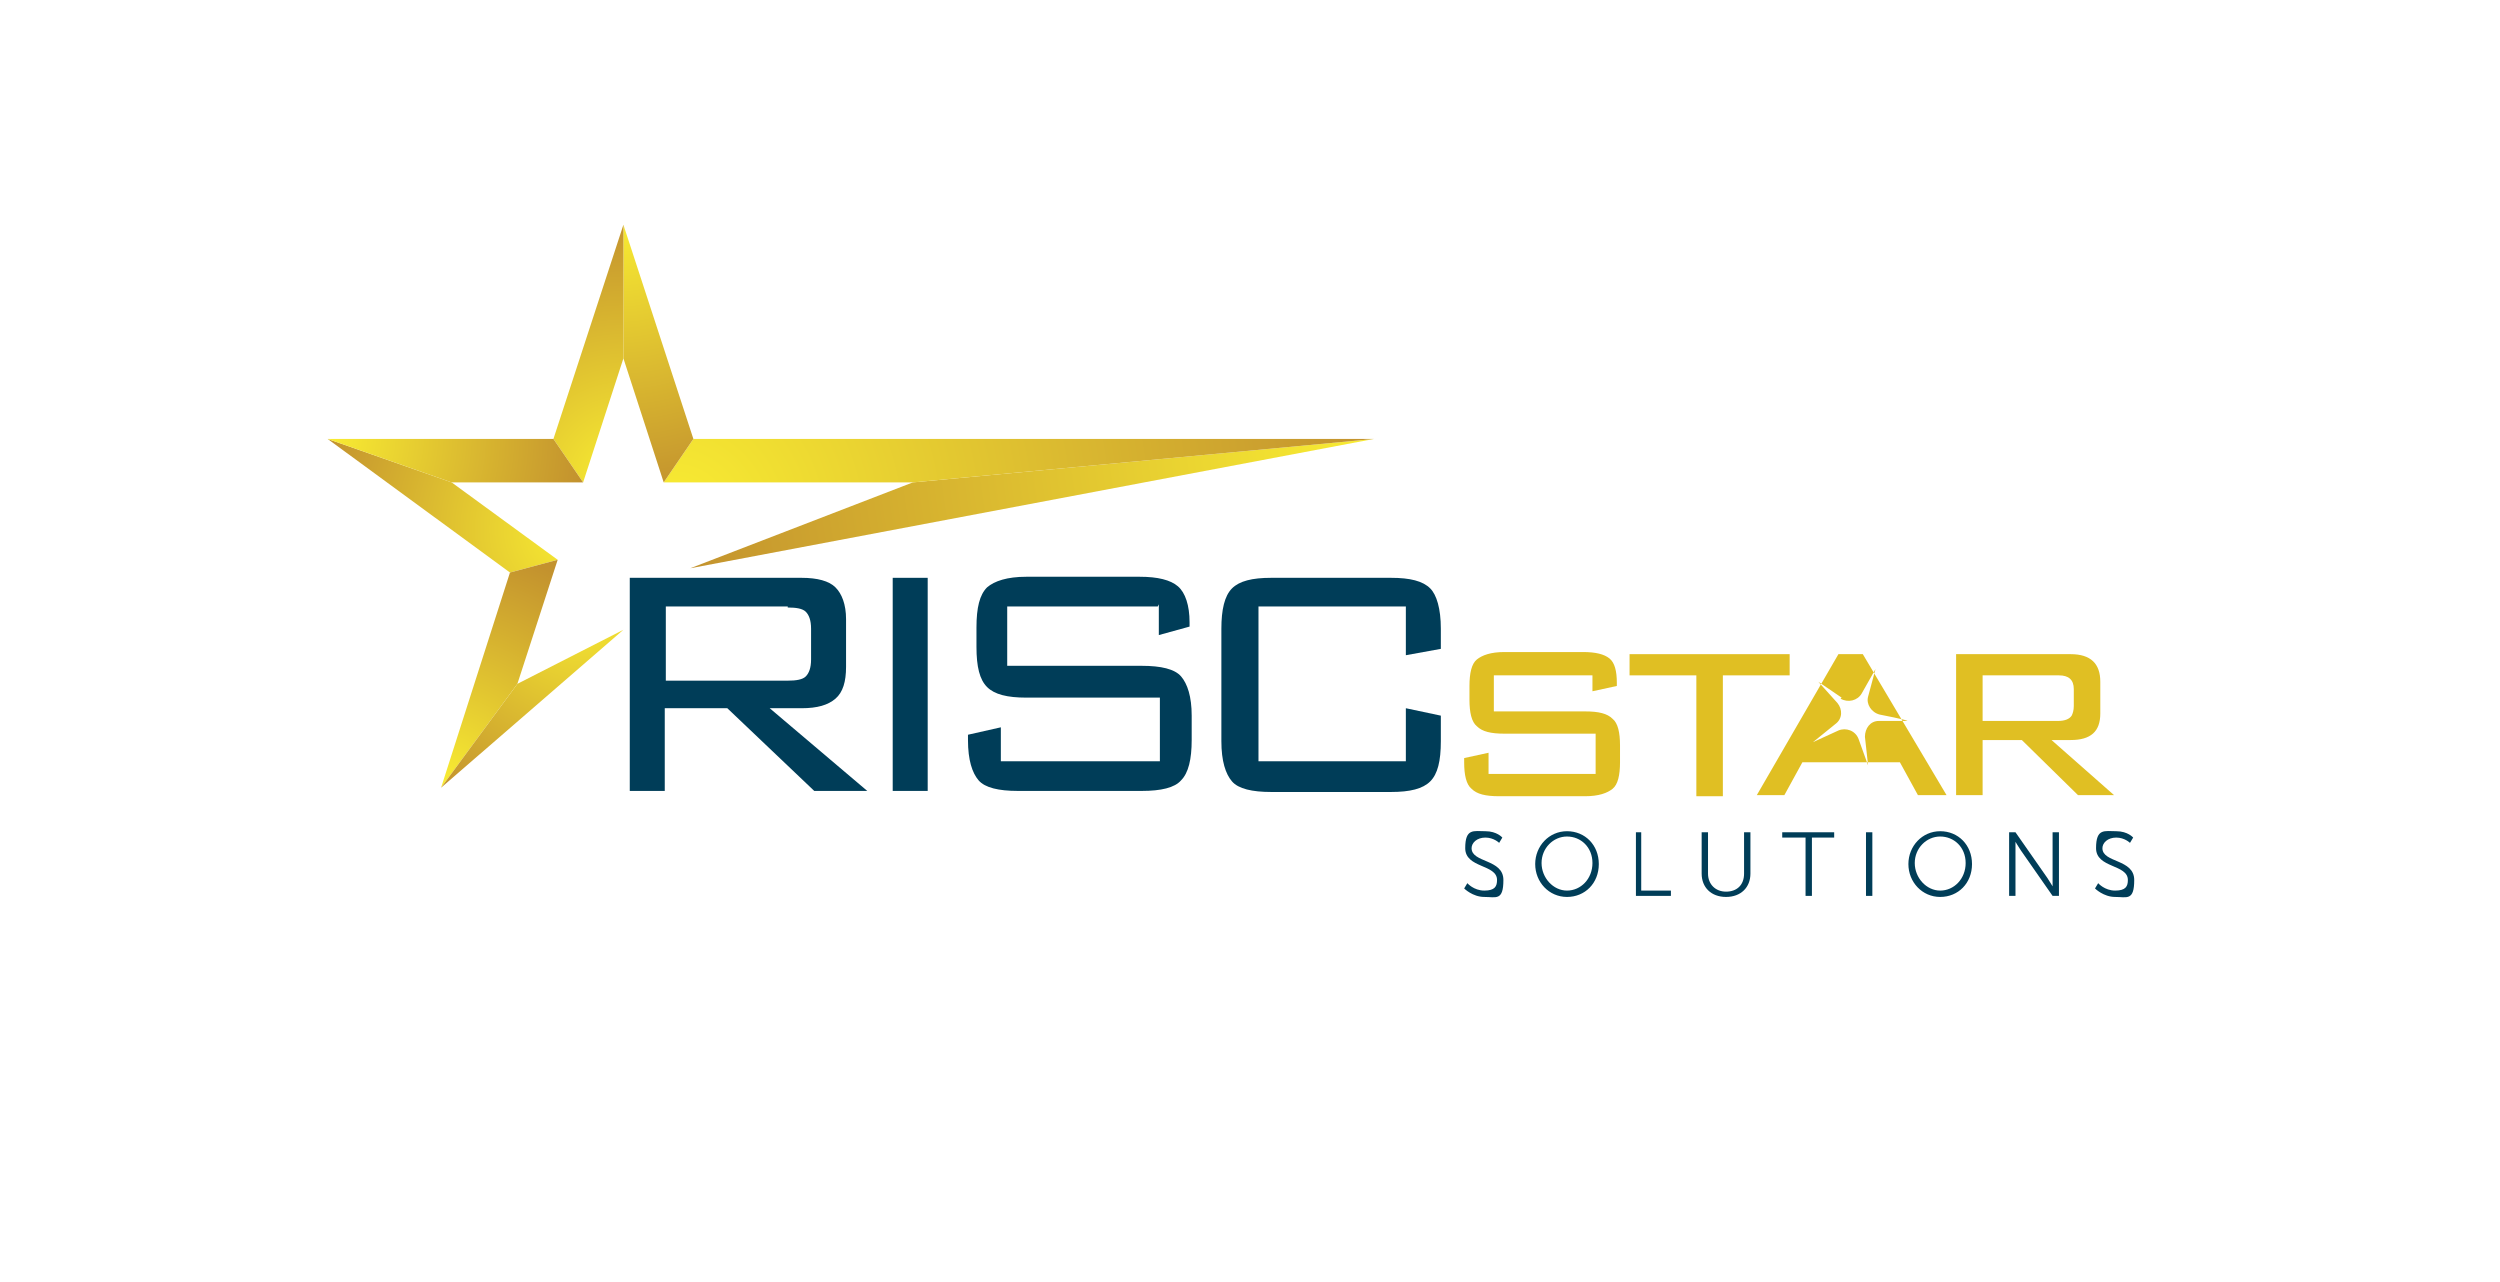
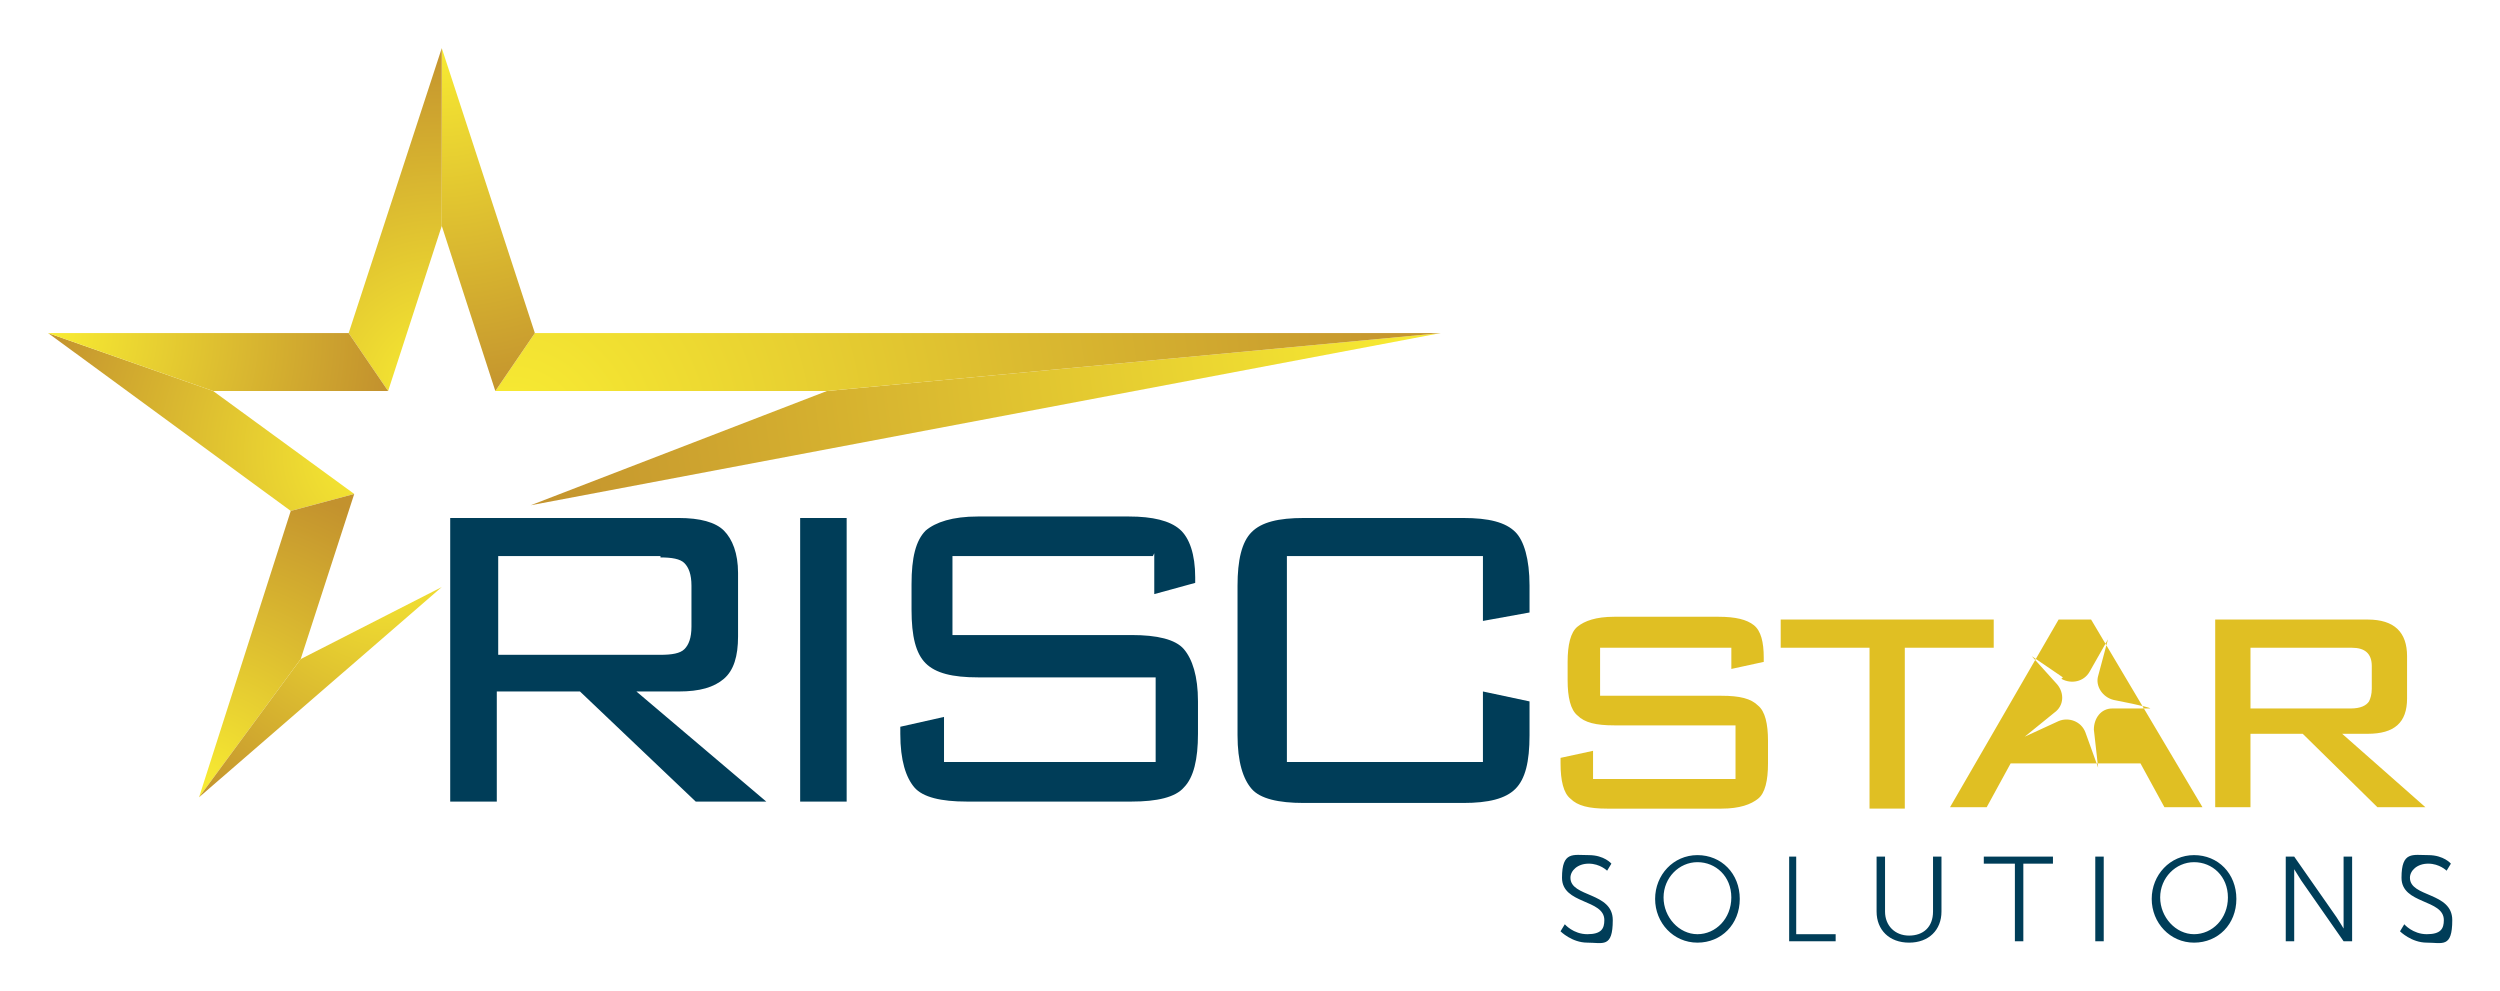
- <svg xmlns="http://www.w3.org/2000/svg" xmlns:xlink="http://www.w3.org/1999/xlink" version="1.1" viewBox="0 0 235.8 120.9">
+ <svg xmlns="http://www.w3.org/2000/svg" role="img" viewBox="-3.41 -3.41 177.19 70.19">
  <defs>
-     <style>
-       .cls-1 {
-         fill: #e0bf23;
-       }
- 
-       .cls-2 {
-         fill: url(#New_Gradient_Swatch_copy_33);
-       }
- 
-       .cls-3 {
-         fill: #003d58;
-       }
- 
-       .cls-4 {
-         fill: url(#New_Gradient_Swatch_copy_33-4);
-       }
- 
-       .cls-5 {
-         fill: url(#New_Gradient_Swatch_copy_33-2);
-       }
- 
-       .cls-6 {
-         fill: url(#New_Gradient_Swatch_copy_33-8);
-       }
- 
-       .cls-7 {
-         fill: url(#New_Gradient_Swatch_copy_33-3);
-       }
- 
-       .cls-8 {
-         fill: url(#New_Gradient_Swatch_copy_33-5);
-       }
- 
-       .cls-9 {
-         fill: url(#New_Gradient_Swatch_copy_33-6);
-       }
- 
-       .cls-10 {
-         fill: url(#New_Gradient_Swatch_copy_33-7);
-       }
-     </style>
-     <radialGradient id="New_Gradient_Swatch_copy_33" data-name="New Gradient Swatch copy 33" cx="54.2" cy="49.9" fx="54.2" fy="49.9" r="24.8" gradientUnits="userSpaceOnUse">
+     <radialGradient id="b" cx="54.2" cy="49.9" r="24.8" fx="54.2" fy="49.9" gradientTransform="matrix(7.5 0 0 -7.5 -231.75 639)" gradientUnits="userSpaceOnUse" spreadMethod="pad">
      <stop offset="0" stop-color="#f9ed32" />
      <stop offset="1" stop-color="#c3922e" />
    </radialGradient>
-     <radialGradient id="New_Gradient_Swatch_copy_33-2" data-name="New Gradient Swatch copy 33" cx="41.8" cy="74.1" fx="41.8" fy="74.1" r="22.6" xlink:href="#New_Gradient_Swatch_copy_33" />
-     <radialGradient id="New_Gradient_Swatch_copy_33-3" data-name="New Gradient Swatch copy 33" cx="129.6" cy="41.3" fx="129.6" fy="41.3" r="66" xlink:href="#New_Gradient_Swatch_copy_33" />
-     <radialGradient id="New_Gradient_Swatch_copy_33-4" data-name="New Gradient Swatch copy 33" cx="55.1" cy="56.4" fx="55.1" fy="56.4" r="22.3" xlink:href="#New_Gradient_Swatch_copy_33" />
-     <radialGradient id="New_Gradient_Swatch_copy_33-5" data-name="New Gradient Swatch copy 33" cx="63.6" cy="49.2" fx="63.6" fy="49.2" r="66.3" xlink:href="#New_Gradient_Swatch_copy_33" />
-     <radialGradient id="New_Gradient_Swatch_copy_33-6" data-name="New Gradient Swatch copy 33" cx="58.8" cy="20.4" fx="58.8" fy="20.4" r="26.2" xlink:href="#New_Gradient_Swatch_copy_33" />
-     <radialGradient id="New_Gradient_Swatch_copy_33-7" data-name="New Gradient Swatch copy 33" cx="58.8" cy="45.3" fx="58.8" fy="45.3" r="24.4" xlink:href="#New_Gradient_Swatch_copy_33" />
-     <radialGradient id="New_Gradient_Swatch_copy_33-8" data-name="New Gradient Swatch copy 33" cx="30.8" cy="41.3" fx="30.8" fy="41.3" r="24.2" xlink:href="#New_Gradient_Swatch_copy_33" />
+     <radialGradient id="d" cx="41.8" cy="74.1" r="22.6" fx="41.8" fy="74.1" gradientTransform="matrix(7.5 0 0 -7.5 -231.75 639)" gradientUnits="userSpaceOnUse" spreadMethod="pad">
+       <stop offset="0" stop-color="#f9ed32" />
+       <stop offset="1" stop-color="#c3922e" />
+     </radialGradient>
+     <radialGradient id="f" cx="129.6" cy="41.3" r="66" fx="129.6" fy="41.3" gradientTransform="matrix(7.5 0 0 -7.5 -231.75 639)" gradientUnits="userSpaceOnUse" spreadMethod="pad">
+       <stop offset="0" stop-color="#f9ed32" />
+       <stop offset="1" stop-color="#c3922e" />
+     </radialGradient>
+     <radialGradient id="h" cx="55.1" cy="56.4" r="22.3" fx="55.1" fy="56.4" gradientTransform="matrix(7.5 0 0 -7.5 -231.75 639)" gradientUnits="userSpaceOnUse" spreadMethod="pad">
+       <stop offset="0" stop-color="#f9ed32" />
+       <stop offset="1" stop-color="#c3922e" />
+     </radialGradient>
+     <radialGradient id="j" cx="63.6" cy="49.2" r="66.3" fx="63.6" fy="49.2" gradientTransform="matrix(7.5 0 0 -7.5 -231.75 639)" gradientUnits="userSpaceOnUse" spreadMethod="pad">
+       <stop offset="0" stop-color="#f9ed32" />
+       <stop offset="1" stop-color="#c3922e" />
+     </radialGradient>
+     <radialGradient id="l" cx="58.8" cy="20.4" r="26.2" fx="58.8" fy="20.4" gradientTransform="matrix(7.5 0 0 -7.5 -231.75 639)" gradientUnits="userSpaceOnUse" spreadMethod="pad">
+       <stop offset="0" stop-color="#f9ed32" />
+       <stop offset="1" stop-color="#c3922e" />
+     </radialGradient>
+     <radialGradient id="n" cx="58.8" cy="45.3" r="24.4" fx="58.8" fy="45.3" gradientTransform="matrix(7.5 0 0 -7.5 -231.75 639)" gradientUnits="userSpaceOnUse" spreadMethod="pad">
+       <stop offset="0" stop-color="#f9ed32" />
+       <stop offset="1" stop-color="#c3922e" />
+     </radialGradient>
+     <radialGradient id="p" cx="30.8" cy="41.3" r="24.2" fx="30.8" fy="41.3" gradientTransform="matrix(7.5 0 0 -7.5 -231.75 639)" gradientUnits="userSpaceOnUse" spreadMethod="pad">
+       <stop offset="0" stop-color="#f9ed32" />
+       <stop offset="1" stop-color="#c3922e" />
+     </radialGradient>
+     <clipPath id="a" clipPathUnits="userSpaceOnUse">
+       <path d="M128.98 233.98l33.75 9.032-74.999 54.718L0 328.52z" />
+     </clipPath>
+     <clipPath id="c" clipPathUnits="userSpaceOnUse">
+       <path d="M80.231 81.762L134.262 155.23l28.468 87.782-33.75-9.032z" />
+     </clipPath>
+     <clipPath id="e" clipPathUnits="userSpaceOnUse">
+       <path d="M256.48 236.988l483.75 91.532-326.25-30.79z" />
+     </clipPath>
+     <clipPath id="g" clipPathUnits="userSpaceOnUse">
+       <path d="M209.262 193.52l-75-38.29-54.032-73.468z" />
+     </clipPath>
+     <clipPath id="i" clipPathUnits="userSpaceOnUse">
+       <path d="M237.73 297.73h176.25l326.25 30.79H258.75z" />
+     </clipPath>
+     <clipPath id="k" clipPathUnits="userSpaceOnUse">
+       <path d="M209.262 480v-94.488l28.468-87.782 21.02 30.79z" />
+     </clipPath>
+     <clipPath id="m" clipPathUnits="userSpaceOnUse">
+       <path d="M159.77 328.52l20.968-30.79 28.524 87.782V480z" />
+     </clipPath>
+     <clipPath id="o" clipPathUnits="userSpaceOnUse">
+       <path d="M0 328.52l87.731-30.79h93.007l-20.968 30.79z" />
+     </clipPath>
  </defs>
-   <g>
-     <g id="Layer_1">
-       <g>
-         <g>
-           <polygon class="cls-2" points="48.1 54 52.6 52.8 42.6 45.5 30.9 41.4 48.1 54" />
-           <polygon class="cls-5" points="41.6 74.3 48.8 64.5 52.6 52.8 48.1 54 41.6 74.3" />
-           <polygon class="cls-7" points="65.1 53.6 129.6 41.4 86.1 45.5 65.1 53.6" />
-           <polygon class="cls-4" points="58.8 59.4 48.8 64.5 41.6 74.3 58.8 59.4" />
-           <polygon class="cls-8" points="62.6 45.5 86.1 45.5 129.6 41.4 65.4 41.4 62.6 45.5" />
-           <polygon class="cls-9" points="58.8 21.2 58.8 33.8 62.6 45.5 65.4 41.4 58.8 21.2" />
-           <polygon class="cls-10" points="52.2 41.4 55 45.5 58.8 33.8 58.8 21.2 52.2 41.4" />
-           <polygon class="cls-6" points="30.9 41.4 42.6 45.5 55 45.5 52.2 41.4 30.9 41.4" />
-         </g>
-         <path class="cls-3" d="M59.4,74.6v-20.1h16.2c1.5,0,2.6.3,3.2.9s1,1.6,1,3v4.5c0,1.4-.3,2.4-1,3-.7.6-1.7.9-3.2.9h-3l9.2,7.8h-5l-8.2-7.8h-5.9v7.8h-3.3ZM74.3,57.2h-11.5v7h11.5c.8,0,1.4-.1,1.7-.4.3-.3.5-.8.5-1.6v-2.9c0-.8-.2-1.3-.5-1.6-.3-.3-.9-.4-1.7-.4Z" />
-         <path class="cls-3" d="M84.2,74.6v-20.1h3.3v20.1h-3.3Z" />
-         <path class="cls-3" d="M109.2,57.2h-14.2v5.6h12.7c1.8,0,3.1.3,3.7,1,.6.7,1,1.9,1,3.7v2.3c0,1.8-.3,3.1-1,3.8-.6.7-1.9,1-3.7,1h-11.7c-1.8,0-3.1-.3-3.7-1s-1-1.9-1-3.8v-.5l3.1-.7v3.2h15v-6h-12.6c-1.8,0-3-.3-3.7-1-.7-.7-1-1.9-1-3.8v-1.8c0-1.9.3-3.1,1-3.8.7-.6,1.9-1,3.7-1h10.7c1.7,0,2.9.3,3.6.9s1.1,1.8,1.1,3.4v.4l-2.9.8v-2.9Z" />
-         <path class="cls-3" d="M132.6,57.2h-13.9v14.6h13.9v-5l3.3.7v2.4c0,1.9-.3,3.1-1,3.8s-1.9,1-3.7,1h-11.3c-1.8,0-3.1-.3-3.7-1s-1-1.9-1-3.8v-10.6c0-1.8.3-3.1,1-3.8.7-.7,1.9-1,3.7-1h11.3c1.8,0,3,.3,3.7,1,.6.6,1,1.9,1,3.8v1.9l-3.3.6v-4.6Z" />
-         <path class="cls-1" d="M150.2,63.7h-9.3v3.4h8.6c1.3,0,2.1.2,2.6.7.5.4.7,1.3.7,2.5v1.6c0,1.2-.2,2.1-.7,2.5-.5.4-1.3.7-2.6.7h-8.1c-1.3,0-2.1-.2-2.6-.7-.5-.4-.7-1.3-.7-2.5v-.4l2.3-.5v2h10.1v-3.8h-8.6c-1.3,0-2.1-.2-2.6-.7-.5-.4-.7-1.3-.7-2.5v-1.3c0-1.2.2-2.1.7-2.5.5-.4,1.3-.7,2.6-.7h7.4c1.2,0,2,.2,2.5.6.5.4.7,1.2.7,2.3v.3l-2.3.5v-1.8Z" />
-         <path class="cls-1" d="M162.5,63.7v11.4h-2.5v-11.4h-6.3v-2h15.1v2h-6.3Z" />
-         <path class="cls-1" d="M184.5,75v-13.3h10.8c1.9,0,2.8.9,2.8,2.6v3c0,1.7-.9,2.5-2.8,2.5h-1.8l5.9,5.2h-3.4l-5.3-5.2h-3.7v5.2h-2.5ZM194.1,63.7h-7.1v4.3h7.1c.7,0,1.1-.2,1.3-.5.1-.2.2-.5.2-.9v-1.6c0-.9-.5-1.3-1.4-1.3Z" />
-         <g>
-           <path class="cls-3" d="M138.4,83.3s.6.7,1.6.7,1.2-.4,1.2-1c0-1.5-3-1.1-3-3s.8-1.6,1.9-1.6,1.6.6,1.6.6l-.3.5s-.5-.5-1.3-.5-1.3.5-1.3,1c0,1.4,3,1,3,3s-.7,1.6-1.8,1.6-1.9-.8-1.9-.8l.3-.5Z" />
-           <path class="cls-3" d="M147.8,78.4c1.7,0,3,1.3,3,3.1s-1.3,3.1-3,3.1-3-1.4-3-3.1,1.3-3.1,3-3.1ZM147.8,84c1.3,0,2.4-1.1,2.4-2.6s-1.1-2.5-2.4-2.5-2.4,1.1-2.4,2.5,1.1,2.6,2.4,2.6Z" />
-           <path class="cls-3" d="M154.2,78.5h.6v5.5h2.8v.5h-3.3v-6Z" />
-           <path class="cls-3" d="M160.5,78.5h.6v3.9c0,1,.7,1.7,1.7,1.7s1.7-.6,1.7-1.7v-3.9h.6v3.9c0,1.3-.9,2.2-2.3,2.2s-2.3-.9-2.3-2.2v-3.9Z" />
-           <path class="cls-3" d="M170.2,79h-2.1v-.5h4.9v.5h-2.1v5.5h-.6v-5.5Z" />
-           <path class="cls-3" d="M176,78.5h.6v6h-.6v-6Z" />
-           <path class="cls-3" d="M183,78.4c1.7,0,3,1.3,3,3.1s-1.3,3.1-3,3.1-3-1.4-3-3.1,1.3-3.1,3-3.1ZM183,84c1.3,0,2.4-1.1,2.4-2.6s-1.1-2.5-2.4-2.5-2.4,1.1-2.4,2.5,1.1,2.6,2.4,2.6Z" />
-           <path class="cls-3" d="M189.5,78.5h.6l3,4.3c.2.3.5.8.5.8h0s0-.5,0-.8v-4.3h.6v6h-.6l-3-4.3c-.2-.3-.5-.8-.5-.8h0s0,.5,0,.8v4.3h-.6v-6Z" />
-           <path class="cls-3" d="M197.9,83.3s.6.7,1.6.7,1.2-.4,1.2-1c0-1.5-3-1.1-3-3s.8-1.6,1.9-1.6,1.6.6,1.6.6l-.3.5s-.5-.5-1.3-.5-1.3.5-1.3,1c0,1.4,3,1,3,3s-.7,1.6-1.8,1.6-1.9-.8-1.9-.8l.3-.5Z" />
-         </g>
-         <path class="cls-1" d="M165.7,75l7.7-13.3h2.3l7.9,13.3h-2.7l-1.7-3.1h-9.2l-1.7,3.1h-2.5ZM173.7,65.8l-2.2-1.5,1.8,2c.5.6.5,1.5-.2,2l-2.1,1.7,2.4-1.1c.7-.3,1.6,0,1.9.8l.9,2.5-.3-2.7c0-.8.5-1.5,1.3-1.5h2.7c0-.1-2.6-.6-2.6-.6-.8-.2-1.3-1-1.1-1.7l.7-2.6-1.3,2.3c-.4.7-1.3.9-2,.5Z" />
-       </g>
-     </g>
+   <g clip-path="url(#a)" transform="matrix(.13333 0 0 -.13333 0 64)">
+     <path fill="url(#b)" d="M128.98 233.98l33.75 9.032-74.999 54.718L0 328.52z" />
  </g>
+   <g clip-path="url(#c)" transform="matrix(.13333 0 0 -.13333 0 64)">
+     <path fill="url(#d)" d="M80.231 81.762L134.262 155.23l28.468 87.782-33.75-9.032z" />
+   </g>
+   <g clip-path="url(#e)" transform="matrix(.13333 0 0 -.13333 0 64)">
+     <path fill="url(#f)" d="M256.48 236.988l483.75 91.532-326.25-30.79z" />
+   </g>
+   <g clip-path="url(#g)" transform="matrix(.13333 0 0 -.13333 0 64)">
+     <path fill="url(#h)" d="M209.262 193.52l-75-38.29-54.032-73.468z" />
+   </g>
+   <g clip-path="url(#i)" transform="matrix(.13333 0 0 -.13333 0 64)">
+     <path fill="url(#j)" d="M237.73 297.73h176.25l326.25 30.79H258.75z" />
+   </g>
+   <g clip-path="url(#k)" transform="matrix(.13333 0 0 -.13333 0 64)">
+     <path fill="url(#l)" d="M209.262 480v-94.488l28.468-87.782 21.02 30.79z" />
+   </g>
+   <g clip-path="url(#m)" transform="matrix(.13333 0 0 -.13333 0 64)">
+     <path fill="url(#n)" d="M159.77 328.52l20.968-30.79 28.524 87.782V480z" />
+   </g>
+   <g clip-path="url(#o)" transform="matrix(.13333 0 0 -.13333 0 64)">
+     <path fill="url(#p)" d="M0 328.52l87.731-30.79h93.007l-20.968 30.79z" />
+   </g>
+   <path fill="#003d58" d="M28.499 53.402V33.303h16.197c1.5 0 2.605.296 3.204.895.598.605 1 1.605 1 3v4.5c0 1.401-.303 2.401-1 3-.704.605-1.704.901-3.204.901h-3l9.204 7.803h-5l-8.204-7.803h-5.895v7.803zM43.401 36.001h-11.5v7h11.5c.796 0 1.401-.098 1.697-.402.303-.296.5-.796.5-1.598v-2.902c0-.796-.197-1.296-.5-1.598-.296-.303-.901-.402-1.697-.402zm9.901-2.697h3.296v20.098h-3.296zm24.999 2.697H64.097v5.598h12.704c1.796 0 3.099.303 3.697 1.0.598.704 1 1.902 1 3.704v2.296c0 1.803-.303 3.099-1 3.803-.598.697-1.902 1-3.697 1H65.097c-1.796 0-3.098-.303-3.697-1-.599-.704-1-1.902-1-3.803v-.5l3.098-.697v3.197h15v-6H65.9c-1.803 0-3-.296-3.704-1-.697-.697-1-1.901-1-3.796v-1.803c0-1.902.303-3.098 1-3.803.704-.599 1.901-1 3.704-1H76.597c1.704 0 2.902.303 3.599.901.704.599 1.105 1.803 1.105 3.402v.402l-2.901.796v-2.895zm23.394 0H87.8v14.598h13.894v-5l3.303.704v2.395c0 1.901-.303 3.105-1 3.803-.697.697-1.902 1-3.697 1H88.998c-1.803 0-3.098-.303-3.697-1-.605-.697-1-1.902-1-3.803V38.099c0-1.796.296-3.098 1-3.796.697-.704 1.895-1 3.697-1h11.302c1.796 0 3.0.296 3.697 1.0.598.599 1 1.895 1 3.796v1.902l-3.303.598z" />
+   <path fill="#e0bf23" d="M119.3 42.501h-9.302v3.402h8.598c1.303 0 2.099.197 2.599.697.5.402.704 1.303.704 2.5v1.599c0 1.204-.204 2.105-.704 2.5-.5.401-1.296.704-2.599.704h-8.098c-1.303 0-2.098-.204-2.598-.704-.5-.395-.704-1.296-.704-2.5v-.395l2.303-.5v2h10.098v-3.803h-8.598c-1.303 0-2.098-.197-2.598-.697-.5-.401-.704-1.303-.704-2.5V43.501c0-1.197.204-2.098.704-2.5.5-.402 1.296-.697 2.598-.697h7.401c1.197 0 2.0.197 2.5.599.5.401.697 1.197.697 2.296v.303l-2.296.5v-1.803zm12.295 0V53.902h-2.5V42.501h-6.296v-2h15.098v2zm22 11.302V40.501h10.802c1.901 0 2.796.902 2.796 2.598v3c0 1.704-.895 2.5-2.796 2.5h-1.803l5.901 5.204h-3.401l-5.296-5.204h-3.704v5.204zm9.598-11.302h-7.098v4.303h7.098c.704 0 1.105-.204 1.303-.5.099-.204.197-.5.197-.901v-1.599c0-.901-.5-1.303-1.395-1.303z" />
+   <path fill="#003d58" d="M107.497 62.098s.598.704 1.598.704c1 0 1.204-.401 1.204-1 0-1.5-3-1.105-3-3 0-1.901.796-1.605 1.895-1.605 1.105 0 1.605.605 1.605.605l-.303.5s-.5-.5-1.303-.5c-.796 0-1.296.5-1.296 1 0 1.395 3.0 1 3 3 0 2-.704 1.599-1.803 1.599-1.098 0-1.901-.803-1.901-.803zm9.401-4.901c1.697 0 3 1.303 3 3.105 0 1.796-1.303 3.099-3 3.099-1.704 0-3-1.402-3-3.099 0-1.704 1.296-3.105 3-3.105zm0 5.605c1.296 0 2.401-1.105 2.401-2.605s-1.105-2.5-2.401-2.5c-1.303 0-2.402 1.105-2.402 2.5 0 1.401 1.098 2.605 2.402 2.605zm6.401-5.5h.599v5.5h2.796v.5h-3.296v-6zm6.296 0h.599v3.895c0 1.0.704 1.704 1.704 1.704s1.697-.599 1.697-1.704v-3.895h.599v3.895c0 1.303-.895 2.204-2.296 2.204-1.402 0-2.303-.902-2.303-2.204zm9.704.5h-2.105v-.5h4.901v.5h-2.099v5.5h-.599v-5.5zm5.796-.5h.599v6h-.599zm7-.105c1.704 0 3 1.303 3 3.105 0 1.796-1.296 3.099-3 3.099-1.697 0-3-1.402-3-3.099 0-1.704 1.303-3.105 3-3.105zm0 5.605c1.303 0 2.401-1.105 2.401-2.605s-1.099-2.5-2.401-2.5c-1.296 0-2.401 1.105-2.401 2.5 0 1.401 1.105 2.605 2.401 2.605zm6.5-5.5h.599l3 4.296c.204.303.5.803.5.803v-5.099h.605v6h-.605l-3-4.303c-.197-.303-.5-.803-.5-.803v5.105h-.599zm8.401 4.796s.599.704 1.599.704 1.204-.401 1.204-1c0-1.5-3-1.105-3-3 0-1.901.796-1.605 1.895-1.605 1.105 0 1.605.605 1.605.605l-.303.5s-.5-.5-1.303-.5c-.796 0-1.296.5-1.296 1 0 1.395 3.0 1 3 3 0 2-.704 1.599-1.803 1.599-1.099 0-1.901-.803-1.901-.803z" />
+   <path fill="#e0bf23" d="M134.799 53.803l7.697-13.302h2.303l7.894 13.302h-2.697l-1.697-3.105h-9.204l-1.697 3.105zm8-9.204l-2.204-1.5 1.803 2c.5.599.5 1.5-.204 2l-2.099 1.704 2.401-1.105c.697-.296 1.599 0 1.901.803l.901 2.5-.303-2.697c0-.803.5-1.5 1.303-1.5h2.697c0-.105-2.599-.605-2.599-.605-.803-.197-1.303-1-1.099-1.697l.697-2.598-1.303 2.296c-.395.704-1.296.901-2.0.5z" />
</svg>
